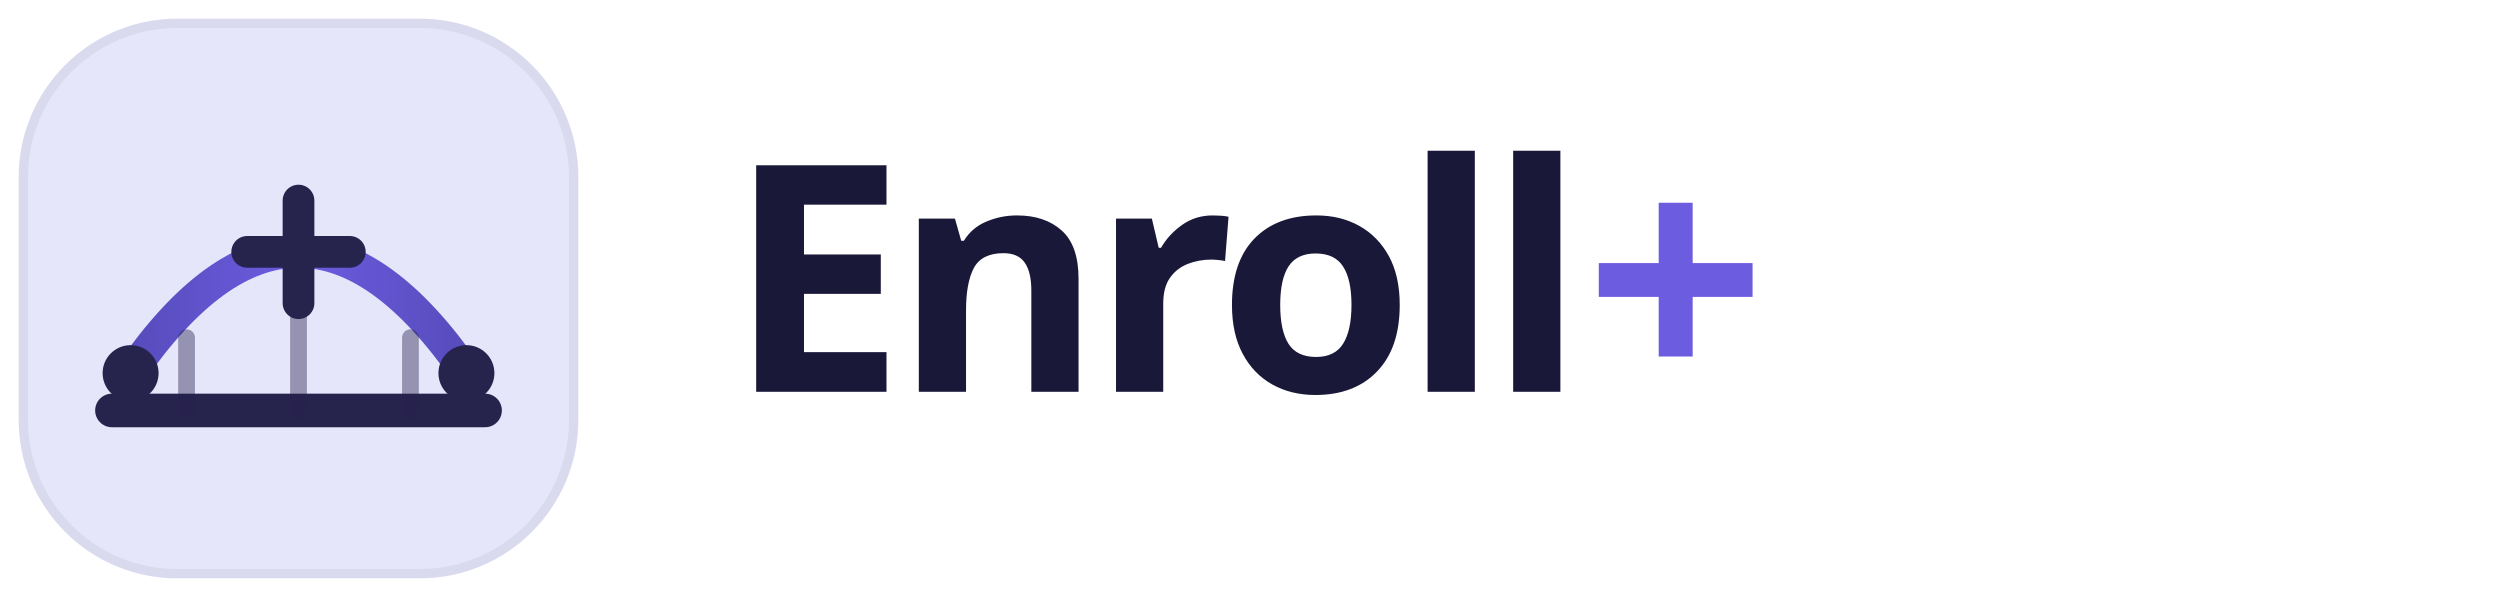
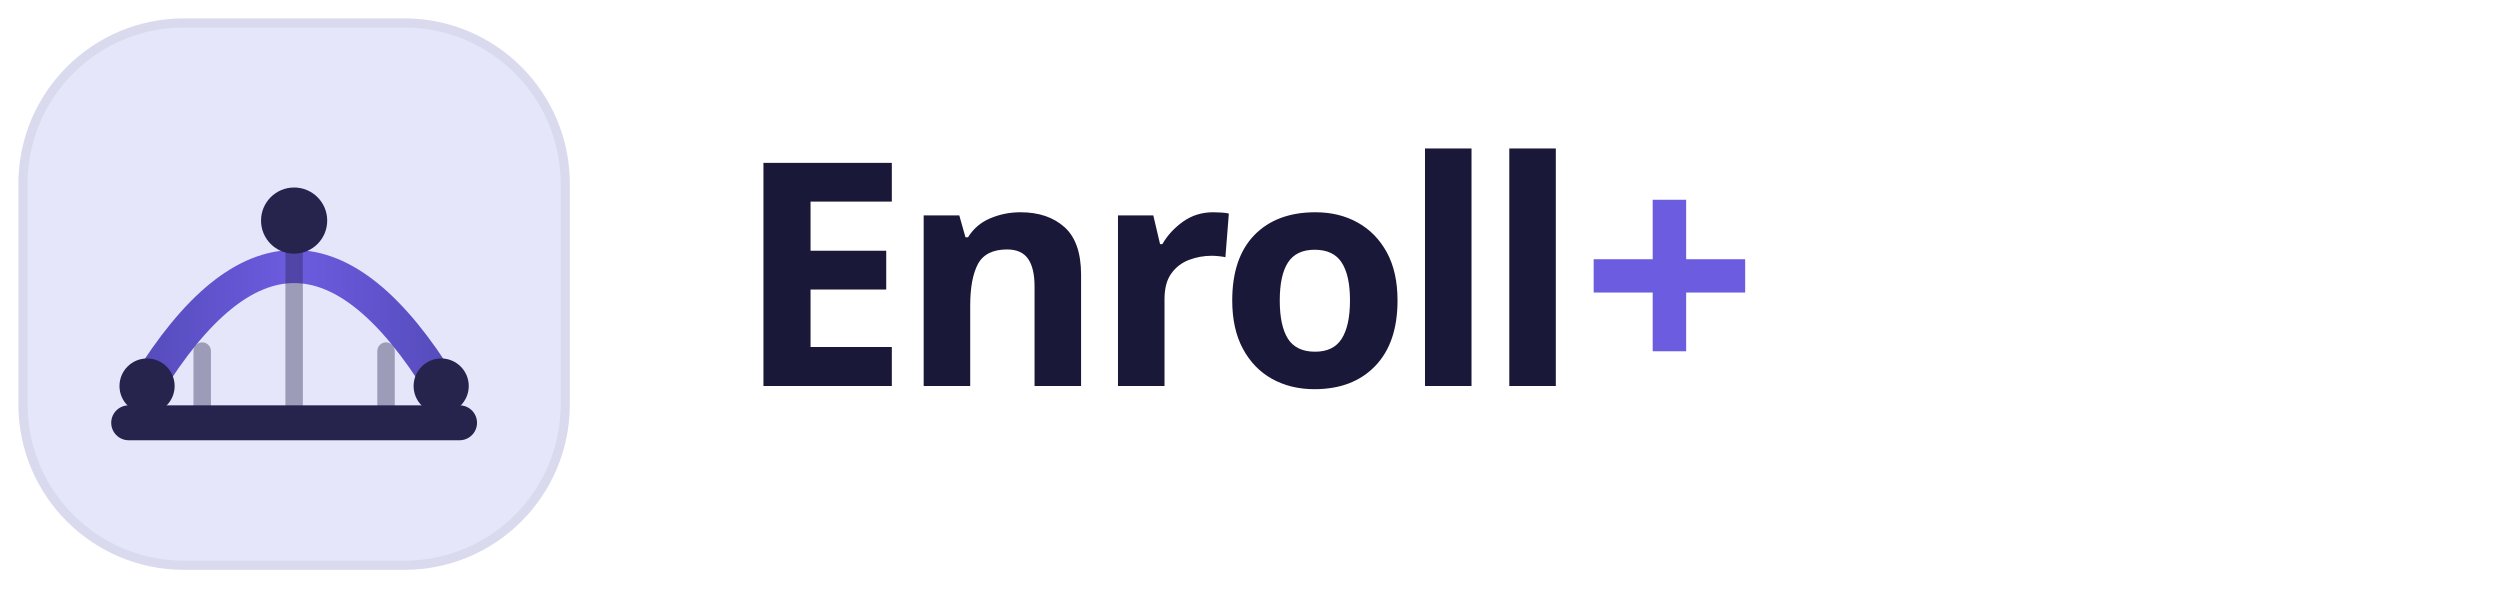
- <svg xmlns="http://www.w3.org/2000/svg" viewBox="0 0 268 64" fill="none" role="img" aria-label="Enroll+">
+ <svg xmlns="http://www.w3.org/2000/svg" viewBox="0 0 272 64" fill="none" role="img" aria-label="Enroll+">
  <defs>
-     <linearGradient id="ep-span-f" x1="12" y1="40" x2="52" y2="40" gradientUnits="userSpaceOnUse">
+     <linearGradient id="ep-span-f" x1="14" y1="42" x2="50" y2="42" gradientUnits="userSpaceOnUse">
      <stop offset="0" stop-color="#544AB8" />
      <stop offset="0.5" stop-color="#6C5CE0" />
      <stop offset="1" stop-color="#544AB8" />
    </linearGradient>
  </defs>
  <g>
-     <rect x="2" y="2" width="60" height="60" rx="17" fill="#E6E6FA" />
-     <rect x="2.5" y="2.5" width="59" height="59" rx="16.5" stroke="#26234D" stroke-opacity="0.06" />
-     <path d="M14 40 Q32 14 50 40" stroke="url(#ep-span-f)" stroke-width="3.4" stroke-linecap="round" />
-     <path d="M12 44 H52" stroke="#26234D" stroke-width="3.6" stroke-linecap="round" />
-     <path d="M20 36.2 V44" stroke="#26234D" stroke-opacity="0.42" stroke-width="1.8" stroke-linecap="round" />
-     <path d="M32 27 V44" stroke="#26234D" stroke-opacity="0.42" stroke-width="1.8" stroke-linecap="round" />
-     <path d="M44 36.2 V44" stroke="#26234D" stroke-opacity="0.42" stroke-width="1.8" stroke-linecap="round" />
-     <circle cx="14" cy="40" r="3" fill="#26234D" />
-     <circle cx="50" cy="40" r="3" fill="#26234D" />
-     <path d="M32 21.5 V32.5 M26.5 27 H37.5" stroke="#26234D" stroke-width="3.4" stroke-linecap="round" />
+     <rect x="2" y="2" width="60" height="60" rx="18" fill="#E6E6FA" />
+     <rect x="2.5" y="2.5" width="59" height="59" rx="17.5" stroke="#26234D" stroke-opacity="0.06" />
+     <path d="M16 42 Q32 16 48 42" stroke="url(#ep-span-f)" stroke-width="3.6" stroke-linecap="round" />
+     <path d="M14 46 H50" stroke="#26234D" stroke-width="3.8" stroke-linecap="round" />
+     <path d="M22 38.2 V46" stroke="#26234D" stroke-opacity="0.38" stroke-width="1.9" stroke-linecap="round" />
+     <path d="M32 26 V46" stroke="#26234D" stroke-opacity="0.38" stroke-width="1.9" stroke-linecap="round" />
+     <path d="M42 38.2 V46" stroke="#26234D" stroke-opacity="0.38" stroke-width="1.9" stroke-linecap="round" />
+     <circle cx="16" cy="42" r="3" fill="#26234D" />
+     <circle cx="48" cy="42" r="3" fill="#26234D" />
+     <circle cx="32" cy="24" r="3.6" fill="#26234D" />
  </g>
-   <text x="78" y="42" font-family="'Plus Jakarta Sans', ui-sans-serif, system-ui, sans-serif" font-size="34" font-weight="800" letter-spacing="-1.2" fill="#1A1838">Enroll<tspan fill="#6C5CE0">+</tspan>
+   <text x="80" y="42" font-family="'Plus Jakarta Sans', ui-sans-serif, system-ui, sans-serif" font-size="34" font-weight="800" letter-spacing="-1.2" fill="#1A1838">Enroll<tspan fill="#6C5CE0">+</tspan>
  </text>
</svg>
